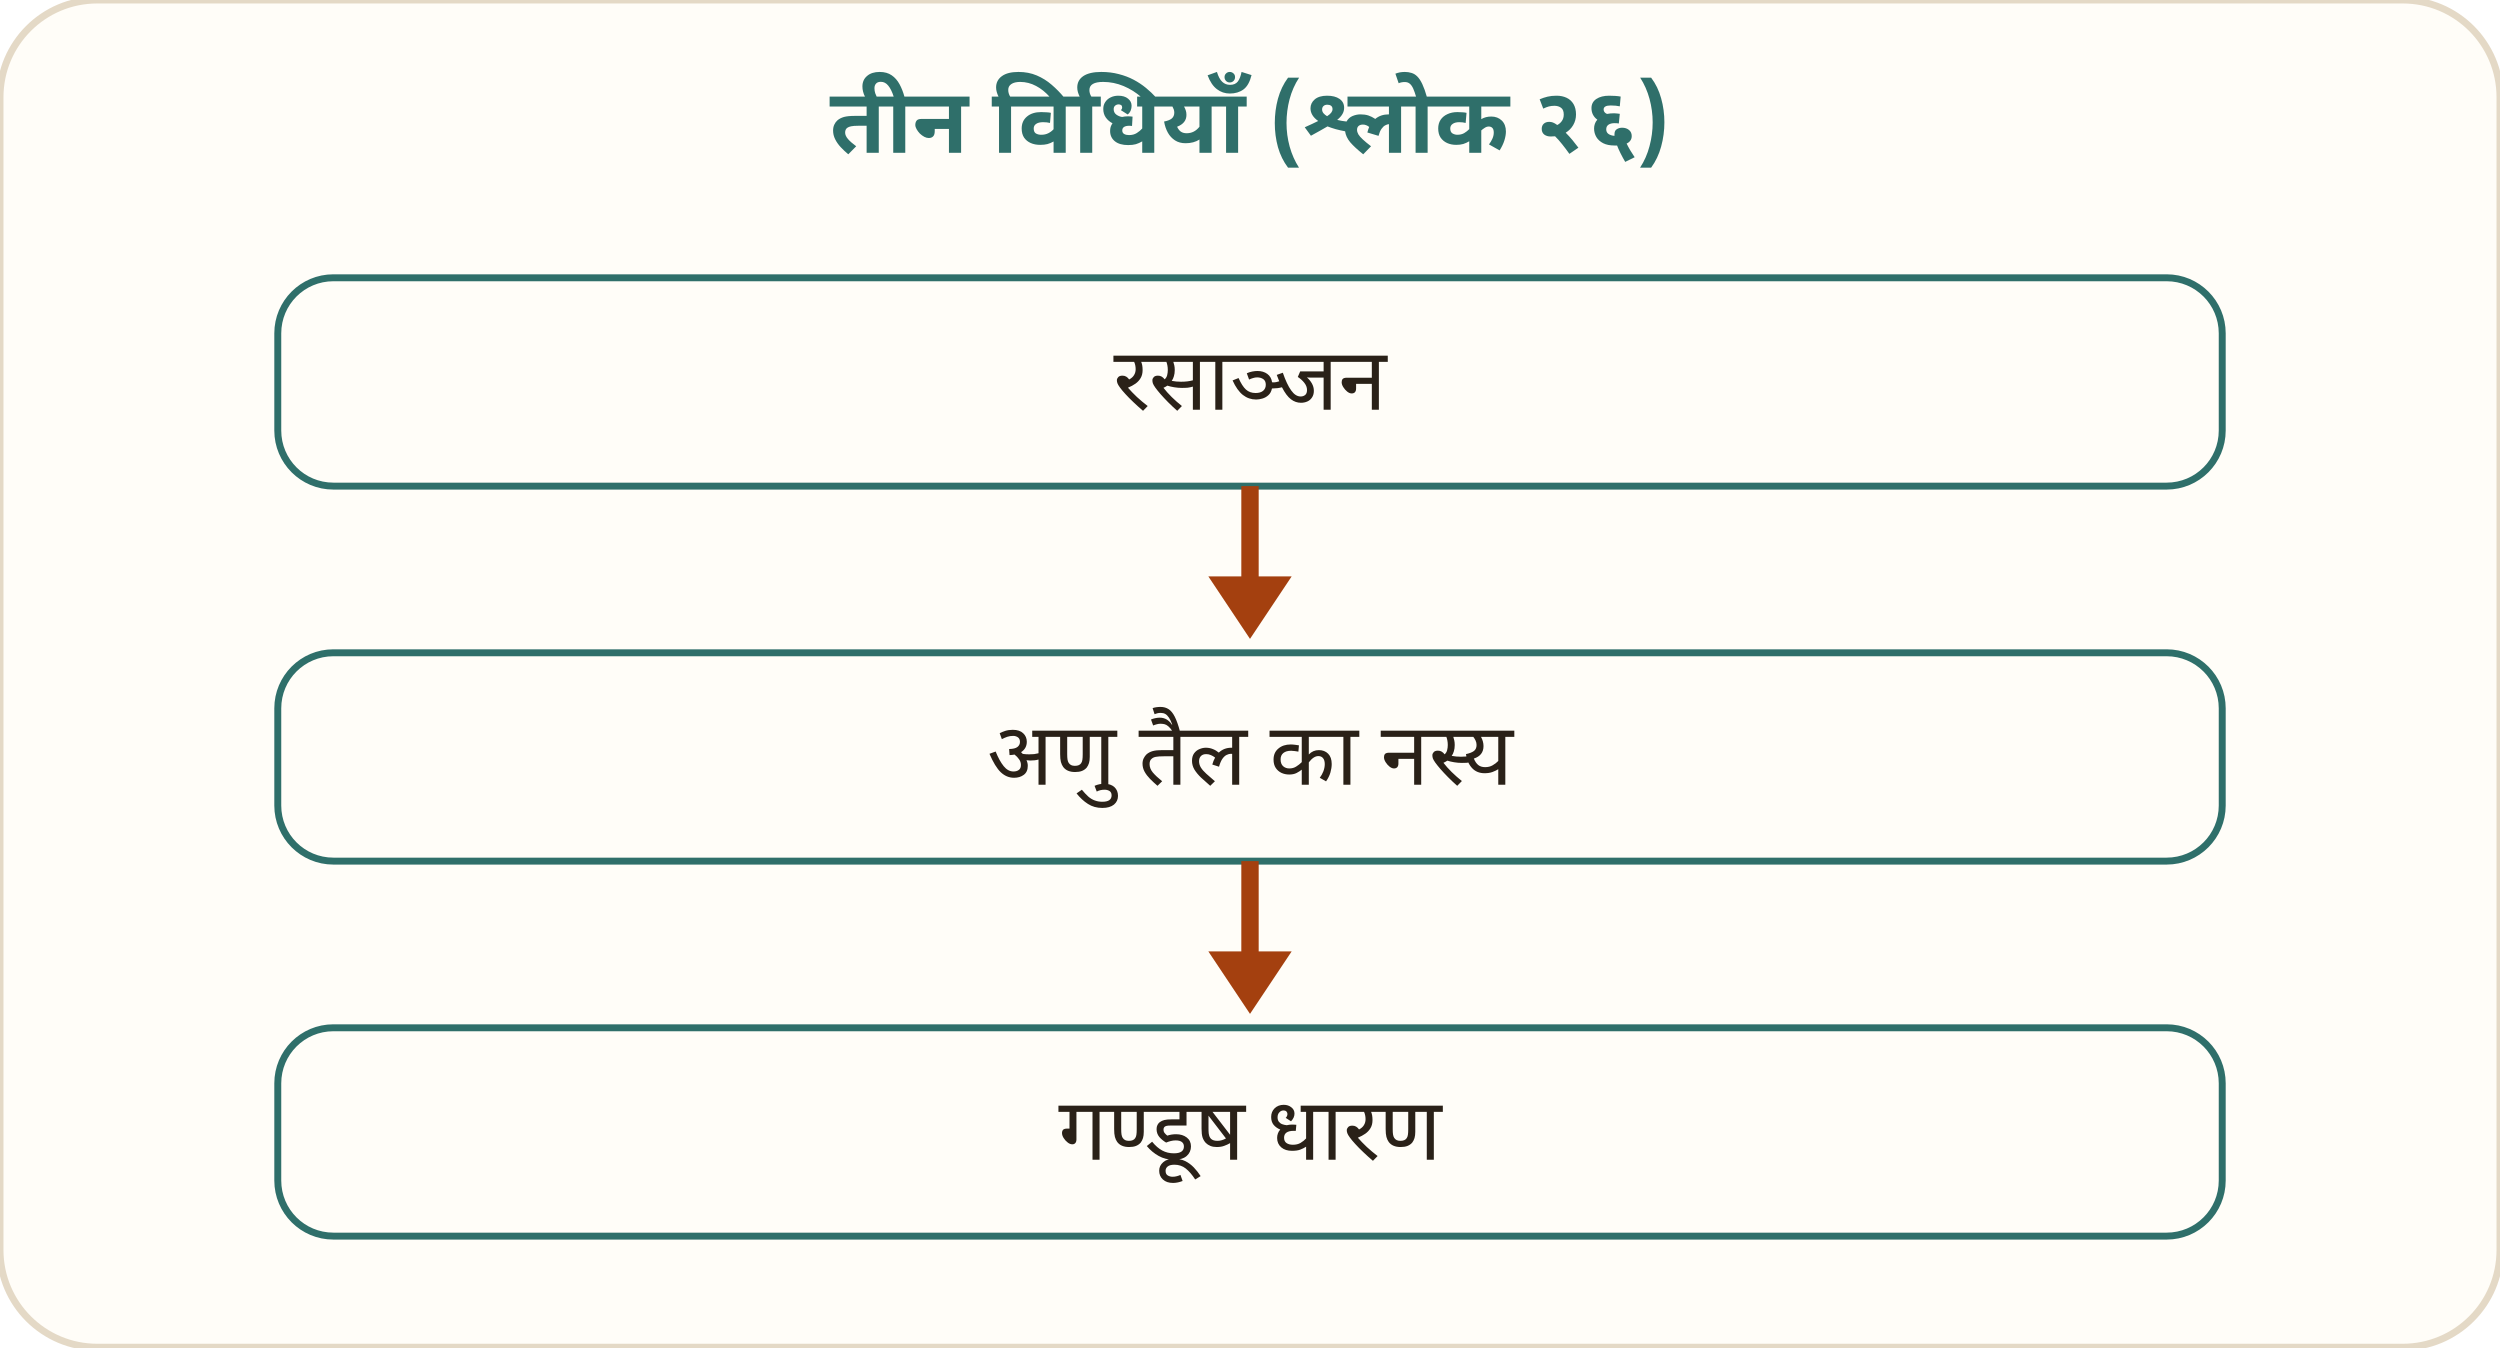
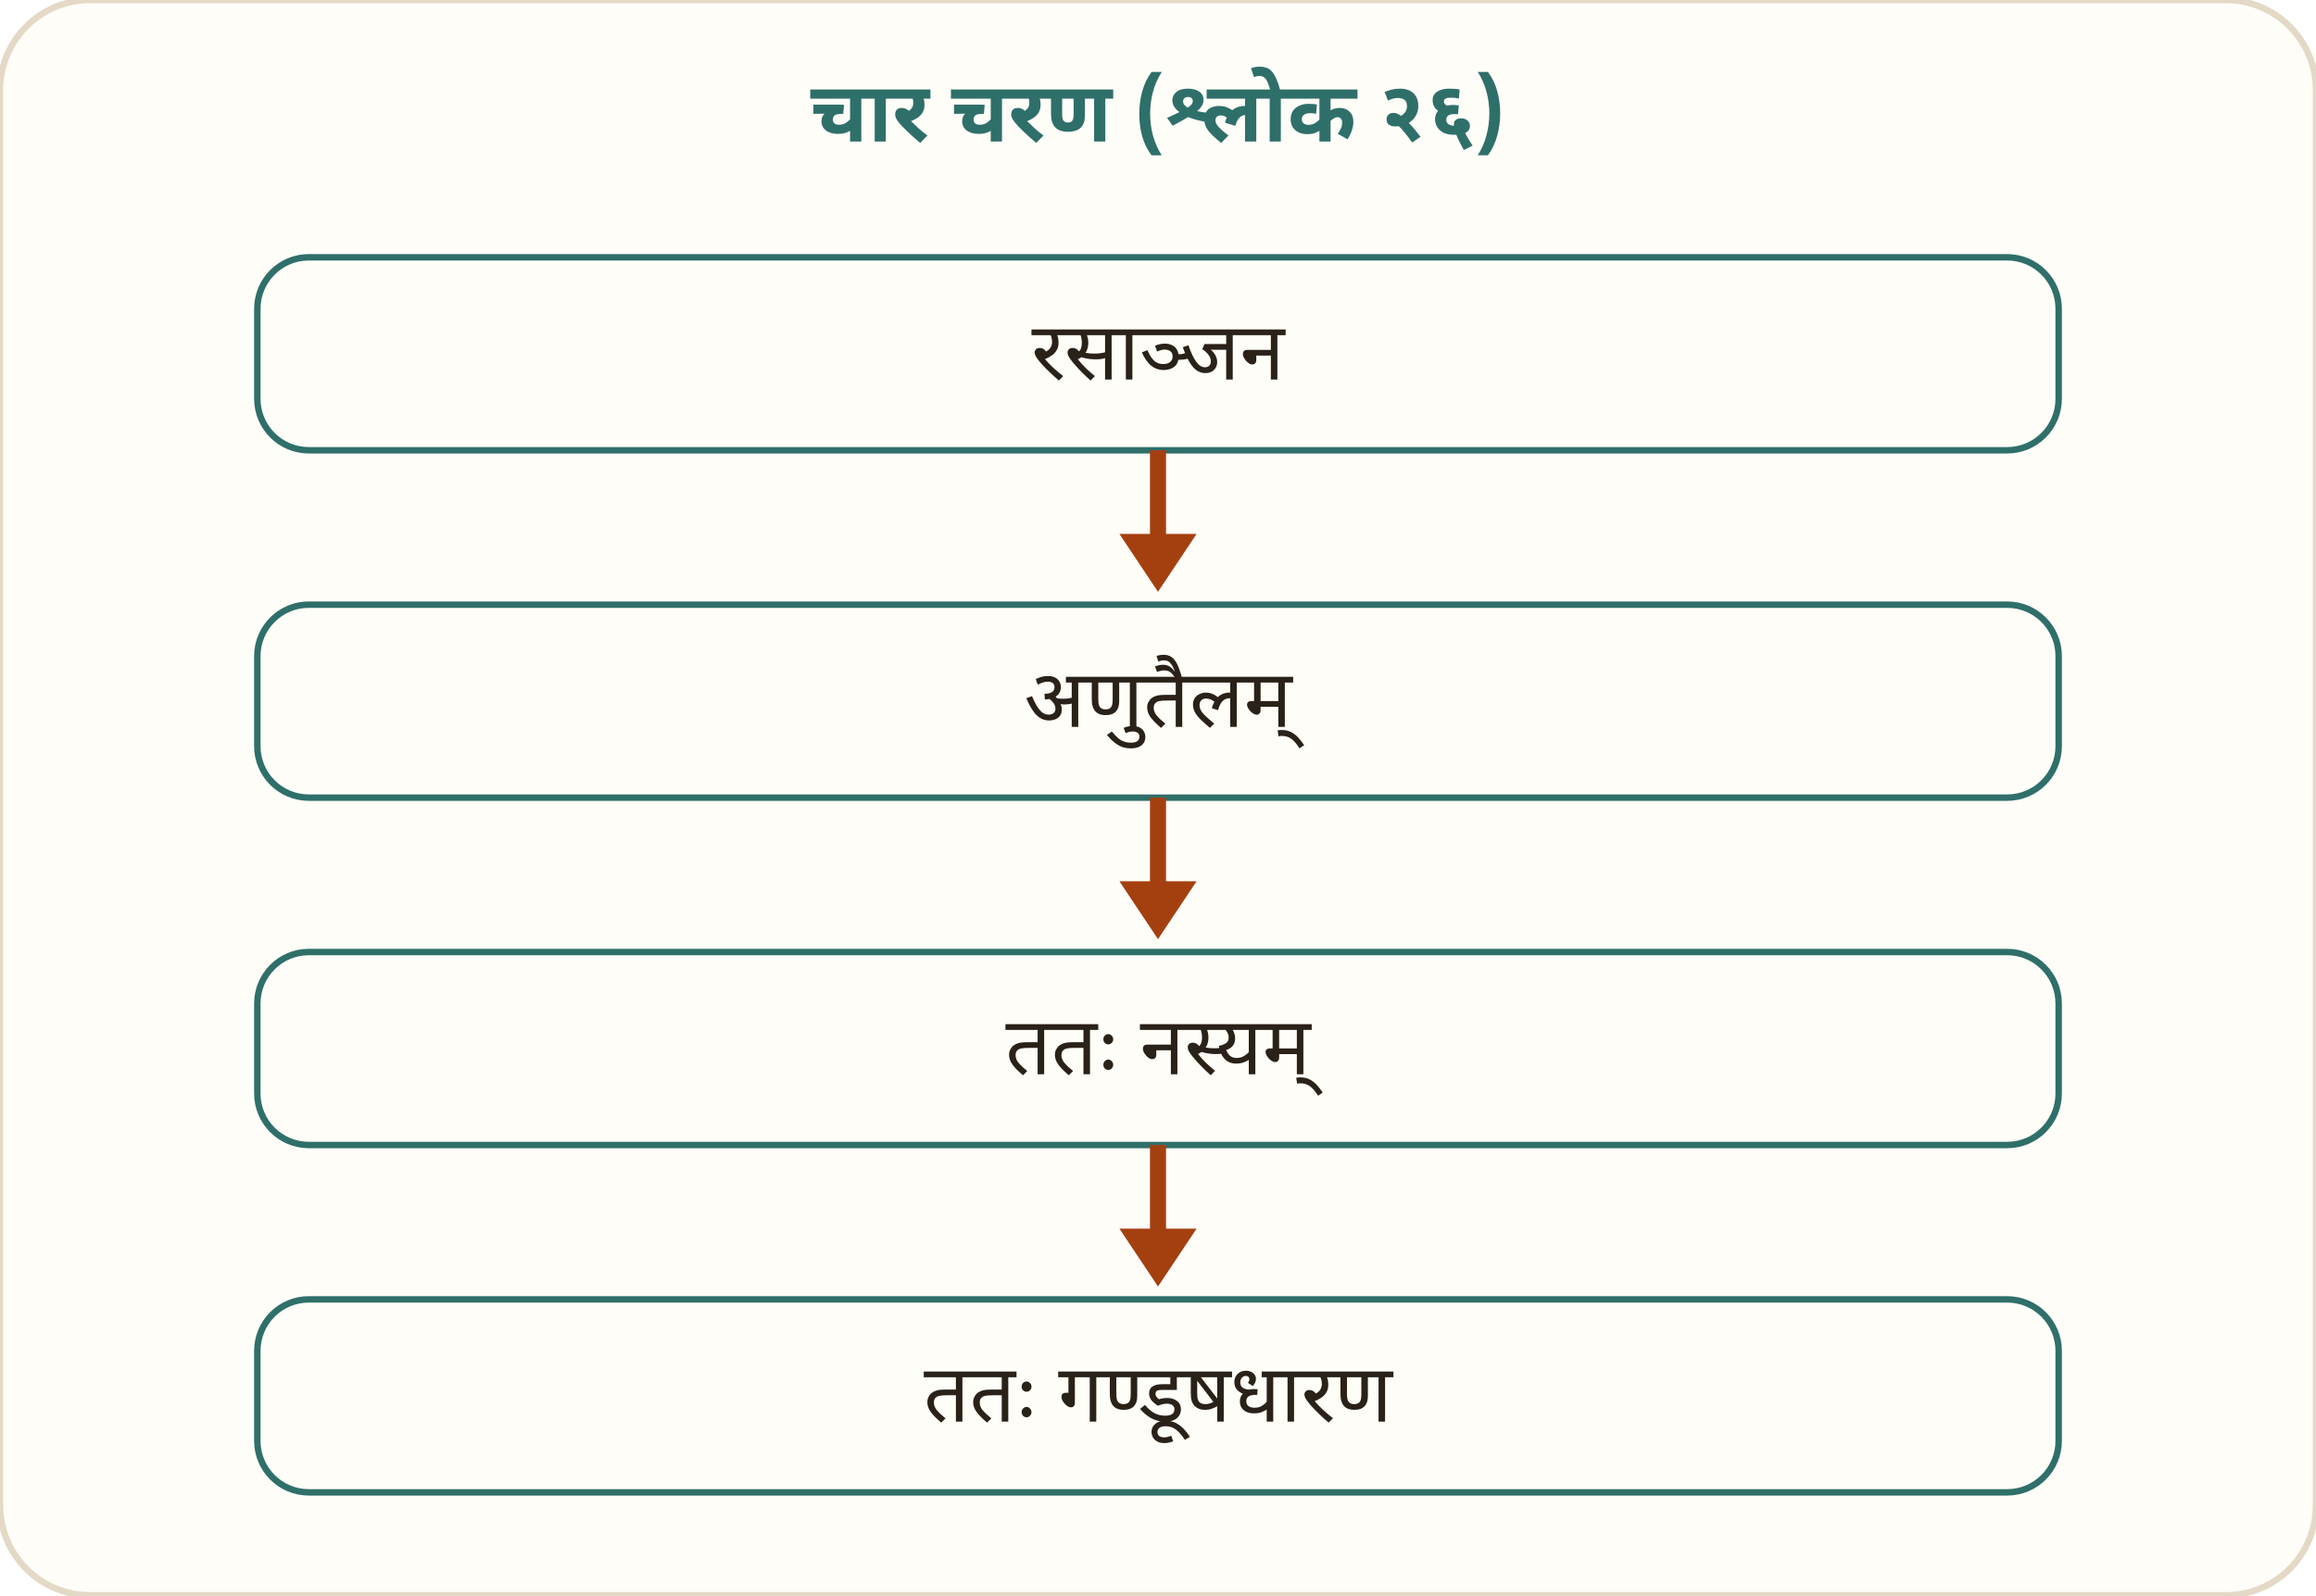
- <svg xmlns="http://www.w3.org/2000/svg" viewBox="0 0 360 194" role="img">
-   <rect width="360" height="194" rx="14" fill="#fffdf8" stroke="#e4d9c6" />
-   <text x="180" y="22" font-family="'Noto Sans Devanagari','Mukta','Nirmala UI','Mangal',sans-serif" font-size="13" font-weight="700" fill="#2f6f6a" text-anchor="middle">तीन विधियाँ (श्लोक २६)</text>
+ <svg xmlns="http://www.w3.org/2000/svg" viewBox="0 0 360 248" role="img">
+   <rect width="360" height="248" rx="14" fill="#fffdf8" stroke="#e4d9c6" />
+   <text x="180" y="22" font-family="'Noto Sans Devanagari','Mukta','Nirmala UI','Mangal',sans-serif" font-size="13" font-weight="700" fill="#2f6f6a" text-anchor="middle">चार चरण (श्लोक २६)</text>
  <rect x="40" y="40" width="280" height="30" rx="8" fill="#fffdf8" stroke="#2f6f6a" />
  <text x="180.0" y="59.0" font-family="'Noto Sans Devanagari','Mukta','Nirmala UI','Mangal',sans-serif" font-size="12.5" font-weight="500" fill="#2a2118" text-anchor="middle">रसाञ्जन</text>
  <line x1="180" y1="70" x2="180" y2="86" stroke="#a4400f" stroke-width="2.5" />
  <polygon points="180,92 174,83 186,83" fill="#a4400f" />
  <rect x="40" y="94" width="280" height="30" rx="8" fill="#fffdf8" stroke="#2f6f6a" />
-   <text x="180.0" y="113.0" font-family="'Noto Sans Devanagari','Mukta','Nirmala UI','Mangal',sans-serif" font-size="12.5" font-weight="500" fill="#2a2118" text-anchor="middle">अणु तैल का नस्य</text>
+   <text x="180.0" y="113.0" font-family="'Noto Sans Devanagari','Mukta','Nirmala UI','Mangal',sans-serif" font-size="12.5" font-weight="500" fill="#2a2118" text-anchor="middle">अणुतैलम्</text>
  <line x1="180" y1="124" x2="180" y2="140" stroke="#a4400f" stroke-width="2.5" />
  <polygon points="180,146 174,137 186,137" fill="#a4400f" />
  <rect x="40" y="148" width="280" height="30" rx="8" fill="#fffdf8" stroke="#2f6f6a" />
-   <text x="180.0" y="167.0" font-family="'Noto Sans Devanagari','Mukta','Nirmala UI','Mangal',sans-serif" font-size="12.5" font-weight="500" fill="#2a2118" text-anchor="middle">गण्डूष धारण</text>
+   <text x="180.0" y="167.0" font-family="'Noto Sans Devanagari','Mukta','Nirmala UI','Mangal',sans-serif" font-size="12.5" font-weight="500" fill="#2a2118" text-anchor="middle">ततः नस्यम्</text>
+   <line x1="180" y1="178" x2="180" y2="194" stroke="#a4400f" stroke-width="2.5" />
+   <polygon points="180,200 174,191 186,191" fill="#a4400f" />
+   <rect x="40" y="202" width="280" height="30" rx="8" fill="#fffdf8" stroke="#2f6f6a" />
+   <text x="180.0" y="221.0" font-family="'Noto Sans Devanagari','Mukta','Nirmala UI','Mangal',sans-serif" font-size="12.5" font-weight="500" fill="#2a2118" text-anchor="middle">ततः गण्डूषधारण</text>
</svg>
